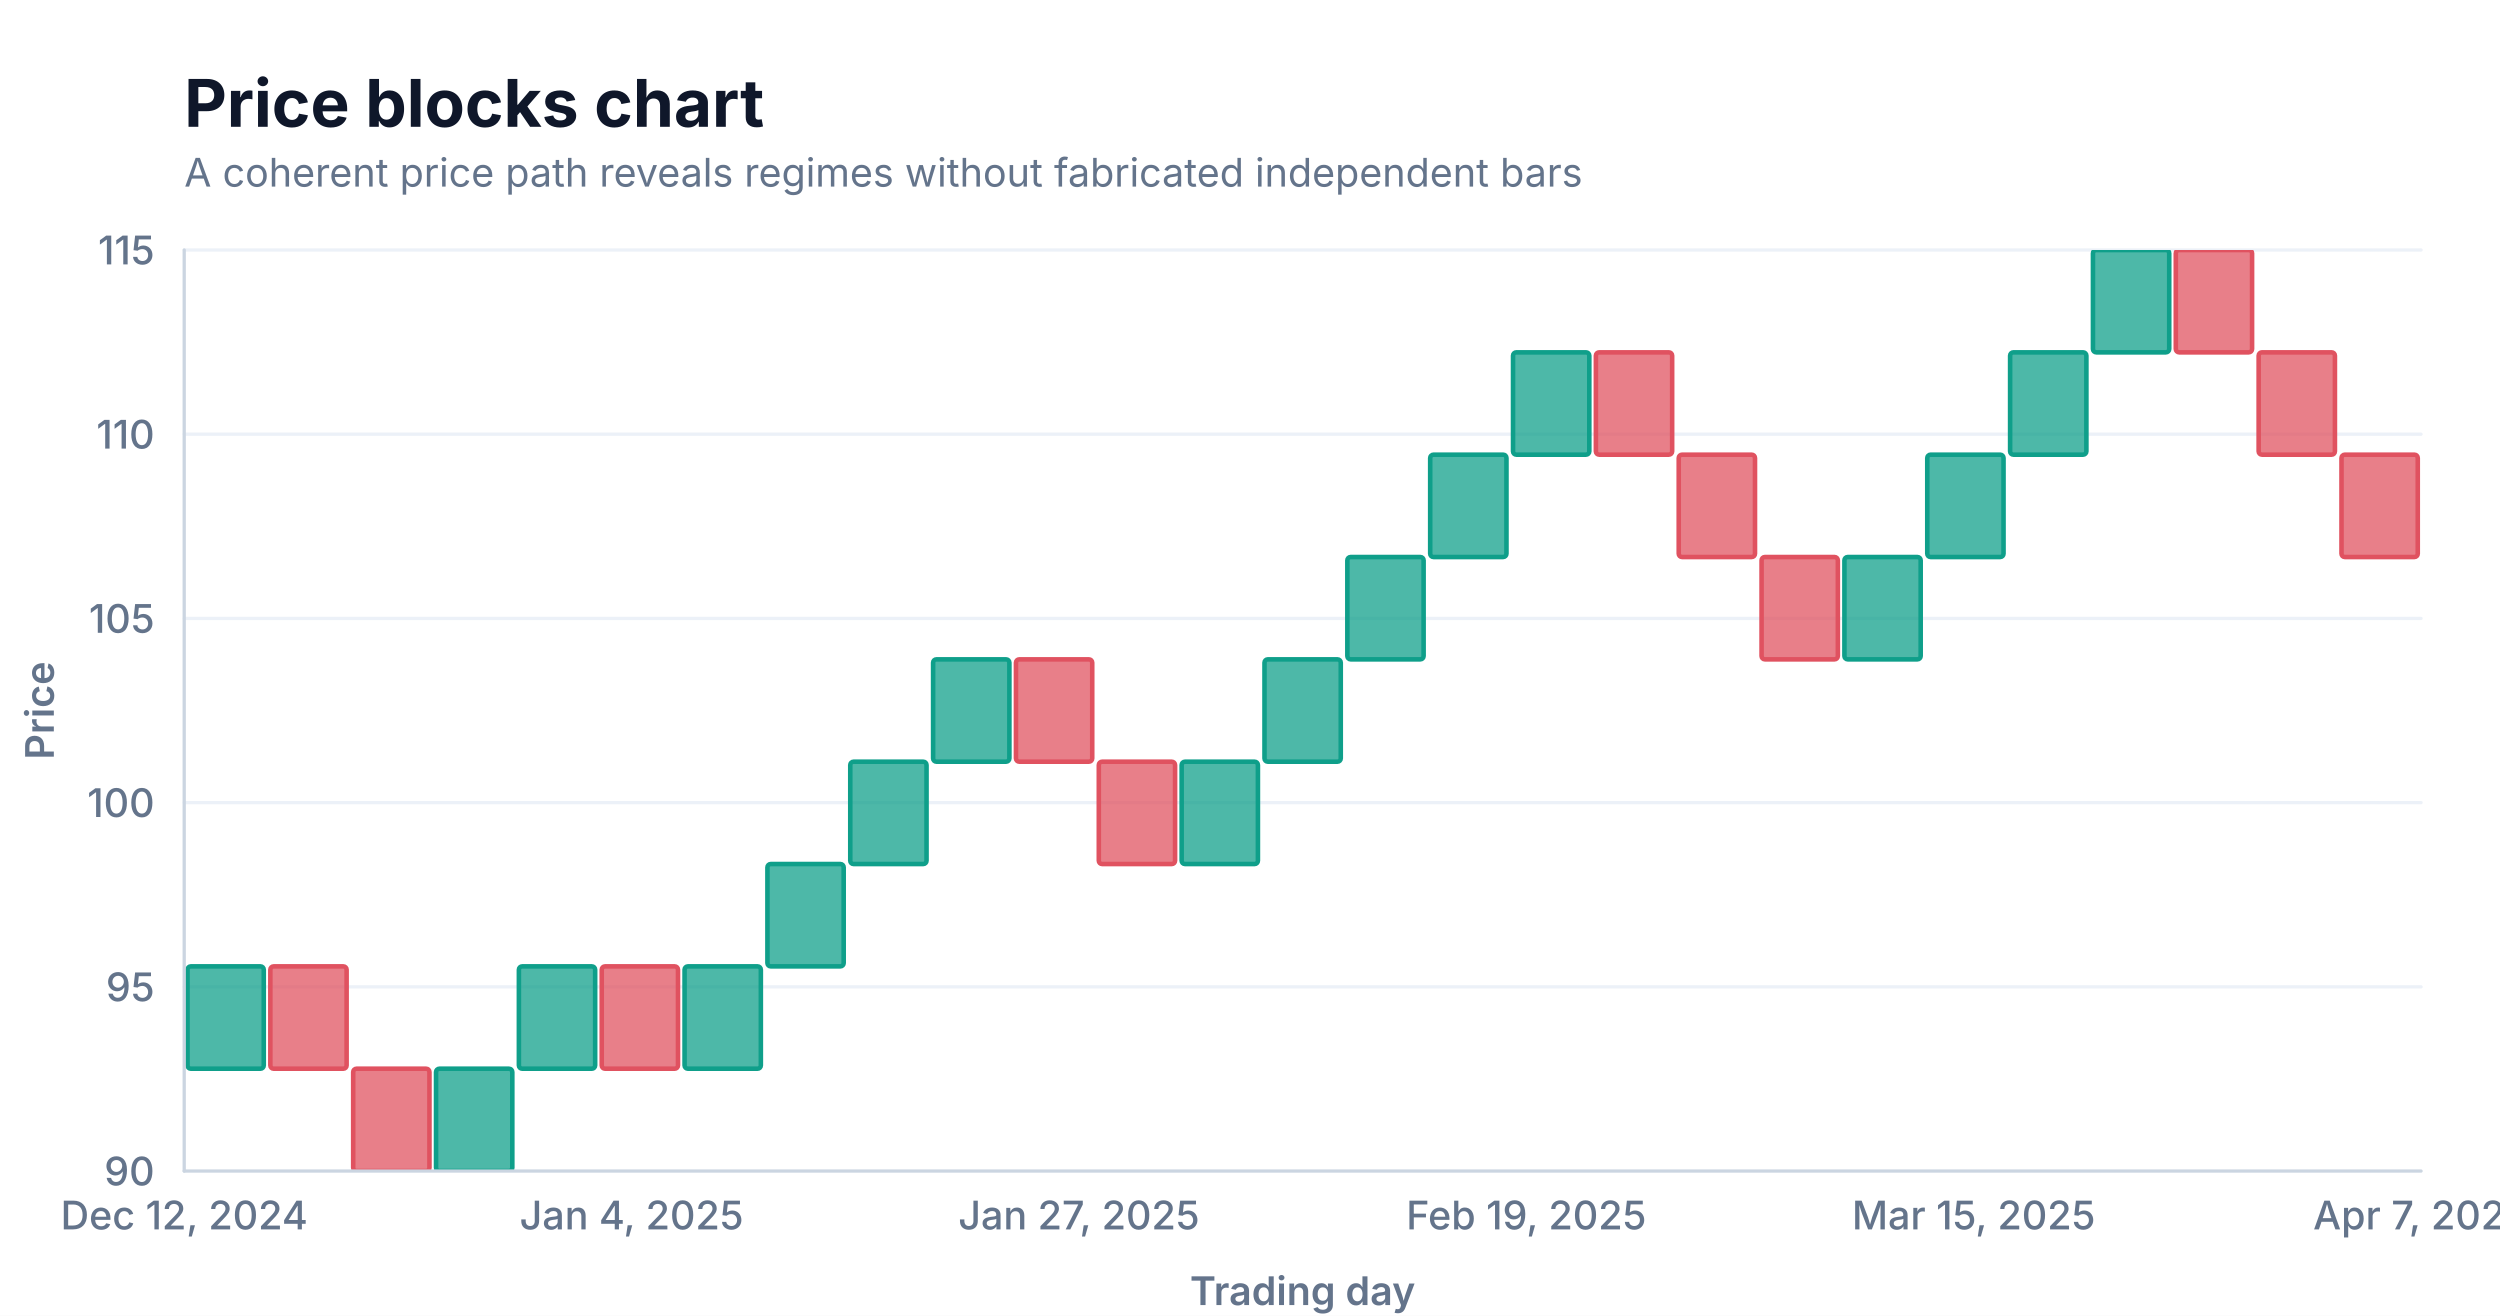
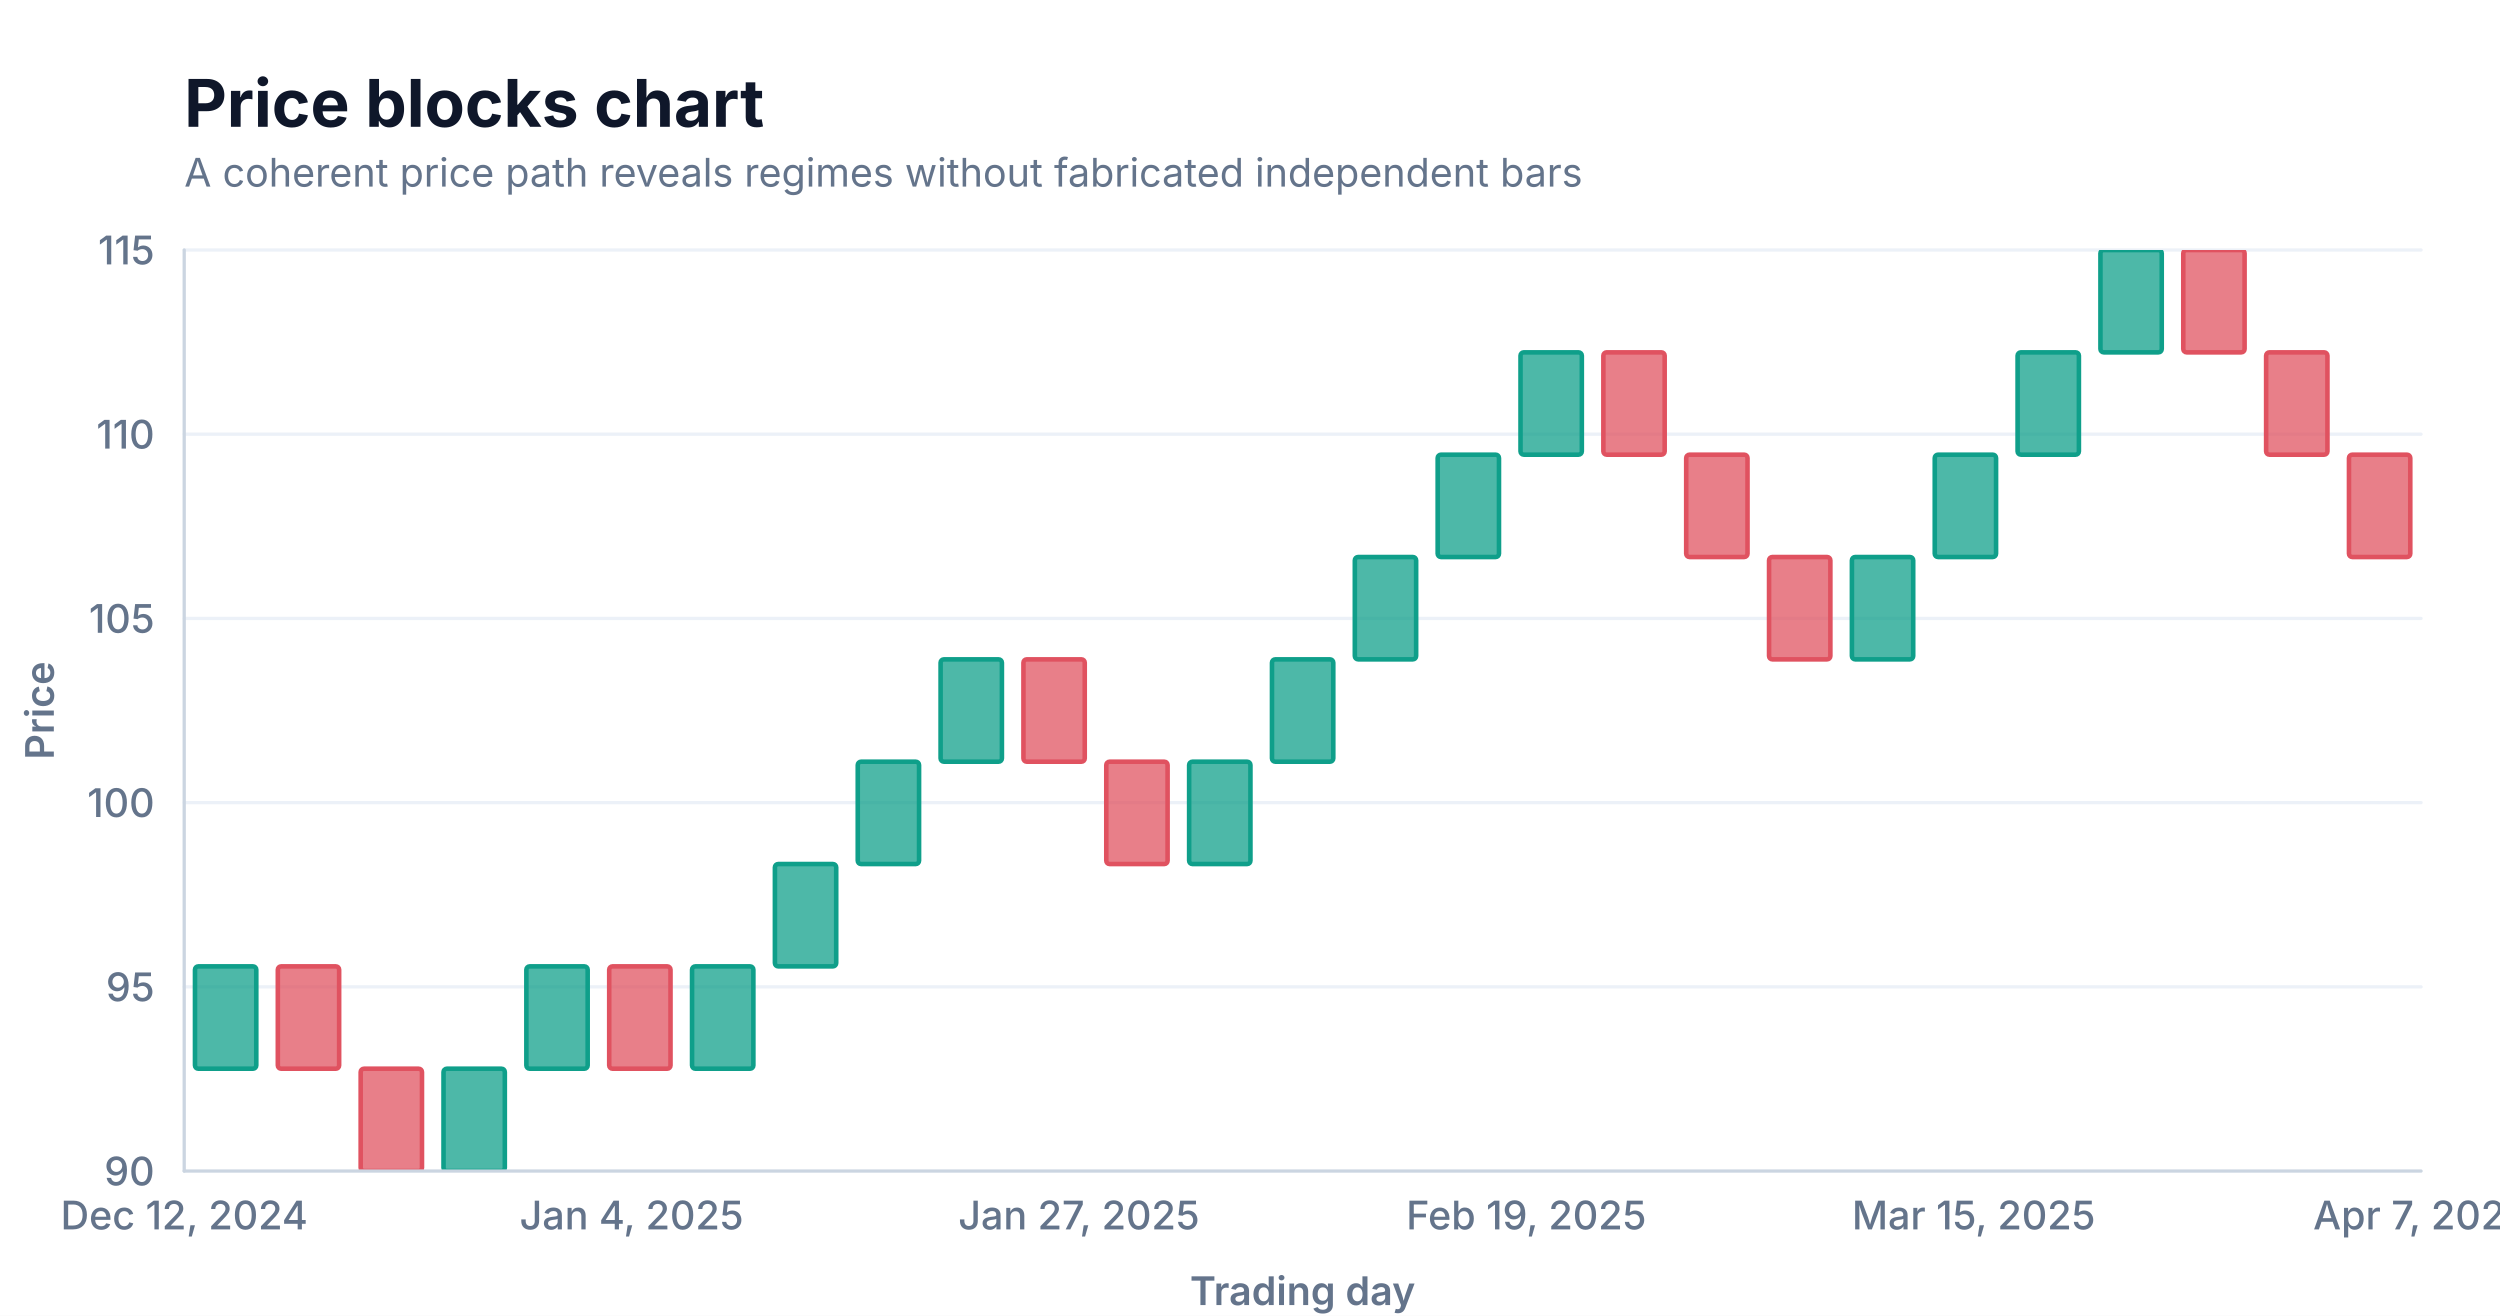
<svg xmlns="http://www.w3.org/2000/svg" width="760" height="400" viewBox="0 0 760 400" role="img" aria-labelledby="title description">
  <defs>
    <clipPath id="clip-1">
      <rect x="56" y="76" width="680" height="280" />
    </clipPath>
  </defs>
  <rect width="100%" height="100%" fill="#ffffff" />
  <g data-scene-node="scene:root">
    <line data-scene-node="axis-y:grid:1" opacity="0.82" x1="56" y1="300" x2="736" y2="300" fill="none" stroke="#e8eef6" stroke-width="1" stroke-linecap="round" />
    <line data-scene-node="axis-y:grid:2" opacity="0.82" x1="56" y1="244" x2="736" y2="244" fill="none" stroke="#e8eef6" stroke-width="1" stroke-linecap="round" />
    <line data-scene-node="axis-y:grid:3" opacity="0.82" x1="56" y1="188" x2="736" y2="188" fill="none" stroke="#e8eef6" stroke-width="1" stroke-linecap="round" />
    <line data-scene-node="axis-y:grid:4" opacity="0.82" x1="56" y1="132" x2="736" y2="132" fill="none" stroke="#e8eef6" stroke-width="1" stroke-linecap="round" />
    <line data-scene-node="axis-y:grid:5" opacity="0.82" x1="56" y1="76" x2="736" y2="76" fill="none" stroke="#e8eef6" stroke-width="1" stroke-linecap="round" />
    <g data-scene-node="layer-0:group" clip-path="url(#clip-1)">
-       <rect data-scene-node="layer-0:renko:0" x="57" y="293.778" width="23.185" height="31.111" rx="1" fill="#0f9f8abd" stroke="#0f9f8a" stroke-width="1.4" />
-       <rect data-scene-node="layer-0:renko:1" x="82.185" y="293.778" width="23.185" height="31.111" rx="1" fill="#e05260bd" stroke="#e05260" stroke-width="1.4" />
-       <rect data-scene-node="layer-0:renko:2" x="107.37" y="324.889" width="23.185" height="31.111" rx="1" fill="#e05260bd" stroke="#e05260" stroke-width="1.4" />
-       <rect data-scene-node="layer-0:renko:3" x="132.556" y="324.889" width="23.185" height="31.111" rx="1" fill="#0f9f8abd" stroke="#0f9f8a" stroke-width="1.4" />
-       <rect data-scene-node="layer-0:renko:4" x="157.741" y="293.778" width="23.185" height="31.111" rx="1" fill="#0f9f8abd" stroke="#0f9f8a" stroke-width="1.4" />
-       <rect data-scene-node="layer-0:renko:5" x="182.926" y="293.778" width="23.185" height="31.111" rx="1" fill="#e05260bd" stroke="#e05260" stroke-width="1.4" />
-       <rect data-scene-node="layer-0:renko:6" x="208.111" y="293.778" width="23.185" height="31.111" rx="1" fill="#0f9f8abd" stroke="#0f9f8a" stroke-width="1.4" />
-       <rect data-scene-node="layer-0:renko:7" x="233.296" y="262.667" width="23.185" height="31.111" rx="1" fill="#0f9f8abd" stroke="#0f9f8a" stroke-width="1.4" />
-       <rect data-scene-node="layer-0:renko:8" x="258.481" y="231.556" width="23.185" height="31.111" rx="1" fill="#0f9f8abd" stroke="#0f9f8a" stroke-width="1.4" />
-       <rect data-scene-node="layer-0:renko:9" x="283.667" y="200.444" width="23.185" height="31.111" rx="1" fill="#0f9f8abd" stroke="#0f9f8a" stroke-width="1.4" />
-       <rect data-scene-node="layer-0:renko:10" x="308.852" y="200.444" width="23.185" height="31.111" rx="1" fill="#e05260bd" stroke="#e05260" stroke-width="1.4" />
-       <rect data-scene-node="layer-0:renko:11" x="334.037" y="231.556" width="23.185" height="31.111" rx="1" fill="#e05260bd" stroke="#e05260" stroke-width="1.4" />
-       <rect data-scene-node="layer-0:renko:12" x="359.222" y="231.556" width="23.185" height="31.111" rx="1" fill="#0f9f8abd" stroke="#0f9f8a" stroke-width="1.4" />
-       <rect data-scene-node="layer-0:renko:13" x="384.407" y="200.444" width="23.185" height="31.111" rx="1" fill="#0f9f8abd" stroke="#0f9f8a" stroke-width="1.4" />
-       <rect data-scene-node="layer-0:renko:14" x="409.593" y="169.333" width="23.185" height="31.111" rx="1" fill="#0f9f8abd" stroke="#0f9f8a" stroke-width="1.4" />
-       <rect data-scene-node="layer-0:renko:15" x="434.778" y="138.222" width="23.185" height="31.111" rx="1" fill="#0f9f8abd" stroke="#0f9f8a" stroke-width="1.4" />
-       <rect data-scene-node="layer-0:renko:16" x="459.963" y="107.111" width="23.185" height="31.111" rx="1" fill="#0f9f8abd" stroke="#0f9f8a" stroke-width="1.4" />
-       <rect data-scene-node="layer-0:renko:17" x="485.148" y="107.111" width="23.185" height="31.111" rx="1" fill="#e05260bd" stroke="#e05260" stroke-width="1.4" />
-       <rect data-scene-node="layer-0:renko:18" x="510.333" y="138.222" width="23.185" height="31.111" rx="1" fill="#e05260bd" stroke="#e05260" stroke-width="1.4" />
-       <rect data-scene-node="layer-0:renko:19" x="535.519" y="169.333" width="23.185" height="31.111" rx="1" fill="#e05260bd" stroke="#e05260" stroke-width="1.4" />
-       <rect data-scene-node="layer-0:renko:20" x="560.704" y="169.333" width="23.185" height="31.111" rx="1" fill="#0f9f8abd" stroke="#0f9f8a" stroke-width="1.4" />
-       <rect data-scene-node="layer-0:renko:21" x="585.889" y="138.222" width="23.185" height="31.111" rx="1" fill="#0f9f8abd" stroke="#0f9f8a" stroke-width="1.4" />
-       <rect data-scene-node="layer-0:renko:22" x="611.074" y="107.111" width="23.185" height="31.111" rx="1" fill="#0f9f8abd" stroke="#0f9f8a" stroke-width="1.4" />
-       <rect data-scene-node="layer-0:renko:23" x="636.259" y="76" width="23.185" height="31.111" rx="1" fill="#0f9f8abd" stroke="#0f9f8a" stroke-width="1.4" />
-       <rect data-scene-node="layer-0:renko:24" x="661.444" y="76" width="23.185" height="31.111" rx="1" fill="#e05260bd" stroke="#e05260" stroke-width="1.4" />
-       <rect data-scene-node="layer-0:renko:25" x="686.63" y="107.111" width="23.185" height="31.111" rx="1" fill="#e05260bd" stroke="#e05260" stroke-width="1.4" />
-       <rect data-scene-node="layer-0:renko:26" x="711.815" y="138.222" width="23.185" height="31.111" rx="1" fill="#e05260bd" stroke="#e05260" stroke-width="1.4" />
+       <rect data-scene-node="layer-0:renko:0" x="59.274" y="293.778" width="18.637" height="31.111" rx="1" fill="#0f9f8abd" stroke="#0f9f8a" stroke-width="1.4" />
+       <rect data-scene-node="layer-0:renko:1" x="84.459" y="293.778" width="18.637" height="31.111" rx="1" fill="#e05260bd" stroke="#e05260" stroke-width="1.4" />
+       <rect data-scene-node="layer-0:renko:2" x="109.644" y="324.889" width="18.637" height="31.111" rx="1" fill="#e05260bd" stroke="#e05260" stroke-width="1.4" />
+       <rect data-scene-node="layer-0:renko:3" x="134.83" y="324.889" width="18.637" height="31.111" rx="1" fill="#0f9f8abd" stroke="#0f9f8a" stroke-width="1.4" />
+       <rect data-scene-node="layer-0:renko:4" x="160.015" y="293.778" width="18.637" height="31.111" rx="1" fill="#0f9f8abd" stroke="#0f9f8a" stroke-width="1.4" />
+       <rect data-scene-node="layer-0:renko:5" x="185.2" y="293.778" width="18.637" height="31.111" rx="1" fill="#e05260bd" stroke="#e05260" stroke-width="1.4" />
+       <rect data-scene-node="layer-0:renko:6" x="210.385" y="293.778" width="18.637" height="31.111" rx="1" fill="#0f9f8abd" stroke="#0f9f8a" stroke-width="1.4" />
+       <rect data-scene-node="layer-0:renko:7" x="235.57" y="262.667" width="18.637" height="31.111" rx="1" fill="#0f9f8abd" stroke="#0f9f8a" stroke-width="1.4" />
+       <rect data-scene-node="layer-0:renko:8" x="260.756" y="231.556" width="18.637" height="31.111" rx="1" fill="#0f9f8abd" stroke="#0f9f8a" stroke-width="1.4" />
+       <rect data-scene-node="layer-0:renko:9" x="285.941" y="200.444" width="18.637" height="31.111" rx="1" fill="#0f9f8abd" stroke="#0f9f8a" stroke-width="1.4" />
+       <rect data-scene-node="layer-0:renko:10" x="311.126" y="200.444" width="18.637" height="31.111" rx="1" fill="#e05260bd" stroke="#e05260" stroke-width="1.4" />
+       <rect data-scene-node="layer-0:renko:11" x="336.311" y="231.556" width="18.637" height="31.111" rx="1" fill="#e05260bd" stroke="#e05260" stroke-width="1.4" />
+       <rect data-scene-node="layer-0:renko:12" x="361.496" y="231.556" width="18.637" height="31.111" rx="1" fill="#0f9f8abd" stroke="#0f9f8a" stroke-width="1.4" />
+       <rect data-scene-node="layer-0:renko:13" x="386.681" y="200.444" width="18.637" height="31.111" rx="1" fill="#0f9f8abd" stroke="#0f9f8a" stroke-width="1.4" />
+       <rect data-scene-node="layer-0:renko:14" x="411.867" y="169.333" width="18.637" height="31.111" rx="1" fill="#0f9f8abd" stroke="#0f9f8a" stroke-width="1.4" />
+       <rect data-scene-node="layer-0:renko:15" x="437.052" y="138.222" width="18.637" height="31.111" rx="1" fill="#0f9f8abd" stroke="#0f9f8a" stroke-width="1.4" />
+       <rect data-scene-node="layer-0:renko:16" x="462.237" y="107.111" width="18.637" height="31.111" rx="1" fill="#0f9f8abd" stroke="#0f9f8a" stroke-width="1.4" />
+       <rect data-scene-node="layer-0:renko:17" x="487.422" y="107.111" width="18.637" height="31.111" rx="1" fill="#e05260bd" stroke="#e05260" stroke-width="1.4" />
+       <rect data-scene-node="layer-0:renko:18" x="512.607" y="138.222" width="18.637" height="31.111" rx="1" fill="#e05260bd" stroke="#e05260" stroke-width="1.4" />
+       <rect data-scene-node="layer-0:renko:19" x="537.793" y="169.333" width="18.637" height="31.111" rx="1" fill="#e05260bd" stroke="#e05260" stroke-width="1.4" />
+       <rect data-scene-node="layer-0:renko:20" x="562.978" y="169.333" width="18.637" height="31.111" rx="1" fill="#0f9f8abd" stroke="#0f9f8a" stroke-width="1.4" />
+       <rect data-scene-node="layer-0:renko:21" x="588.163" y="138.222" width="18.637" height="31.111" rx="1" fill="#0f9f8abd" stroke="#0f9f8a" stroke-width="1.4" />
+       <rect data-scene-node="layer-0:renko:22" x="613.348" y="107.111" width="18.637" height="31.111" rx="1" fill="#0f9f8abd" stroke="#0f9f8a" stroke-width="1.4" />
+       <rect data-scene-node="layer-0:renko:23" x="638.533" y="76" width="18.637" height="31.111" rx="1" fill="#0f9f8abd" stroke="#0f9f8a" stroke-width="1.4" />
+       <rect data-scene-node="layer-0:renko:24" x="663.719" y="76" width="18.637" height="31.111" rx="1" fill="#e05260bd" stroke="#e05260" stroke-width="1.4" />
+       <rect data-scene-node="layer-0:renko:25" x="688.904" y="107.111" width="18.637" height="31.111" rx="1" fill="#e05260bd" stroke="#e05260" stroke-width="1.4" />
+       <rect data-scene-node="layer-0:renko:26" x="714.089" y="138.222" width="18.637" height="31.111" rx="1" fill="#e05260bd" stroke="#e05260" stroke-width="1.4" />
    </g>
    <line data-scene-node="axis-x:line" x1="56" y1="356" x2="736" y2="356" fill="none" stroke="#cbd5e1" stroke-width="1" stroke-linecap="round" />
    <line data-scene-node="axis-y:line" x1="56" y1="76" x2="56" y2="356" fill="none" stroke="#cbd5e1" stroke-width="1" stroke-linecap="round" />
    <text data-scene-node="axis-x:label:0" x="56" y="365" fill="#64748b" font-family="Inter, ui-sans-serif, system-ui, -apple-system, BlinkMacSystemFont, &quot;Segoe UI&quot;, sans-serif" font-size="12" font-weight="500" text-anchor="middle" dominant-baseline="text-before-edge">Dec 12, 2024</text>
    <text data-scene-node="axis-x:label:1" x="192" y="365" fill="#64748b" font-family="Inter, ui-sans-serif, system-ui, -apple-system, BlinkMacSystemFont, &quot;Segoe UI&quot;, sans-serif" font-size="12" font-weight="500" text-anchor="middle" dominant-baseline="text-before-edge">Jan 4, 2025</text>
    <text data-scene-node="axis-x:label:2" x="328" y="365" fill="#64748b" font-family="Inter, ui-sans-serif, system-ui, -apple-system, BlinkMacSystemFont, &quot;Segoe UI&quot;, sans-serif" font-size="12" font-weight="500" text-anchor="middle" dominant-baseline="text-before-edge">Jan 27, 2025</text>
    <text data-scene-node="axis-x:label:3" x="464" y="365" fill="#64748b" font-family="Inter, ui-sans-serif, system-ui, -apple-system, BlinkMacSystemFont, &quot;Segoe UI&quot;, sans-serif" font-size="12" font-weight="500" text-anchor="middle" dominant-baseline="text-before-edge">Feb 19, 2025</text>
    <text data-scene-node="axis-x:label:4" x="600" y="365" fill="#64748b" font-family="Inter, ui-sans-serif, system-ui, -apple-system, BlinkMacSystemFont, &quot;Segoe UI&quot;, sans-serif" font-size="12" font-weight="500" text-anchor="middle" dominant-baseline="text-before-edge">Mar 15, 2025</text>
    <text data-scene-node="axis-x:label:5" x="736" y="365" fill="#64748b" font-family="Inter, ui-sans-serif, system-ui, -apple-system, BlinkMacSystemFont, &quot;Segoe UI&quot;, sans-serif" font-size="12" font-weight="500" text-anchor="middle" dominant-baseline="text-before-edge">Apr 7, 2025</text>
    <text data-scene-node="axis-x:title" x="396" y="388" fill="#64748b" font-family="Inter, ui-sans-serif, system-ui, -apple-system, BlinkMacSystemFont, &quot;Segoe UI&quot;, sans-serif" font-size="12" font-weight="600" text-anchor="middle" dominant-baseline="text-before-edge">Trading day</text>
    <text data-scene-node="axis-y:label:0" x="47" y="356" fill="#64748b" font-family="Inter, ui-sans-serif, system-ui, -apple-system, BlinkMacSystemFont, &quot;Segoe UI&quot;, sans-serif" font-size="12" font-weight="500" text-anchor="end" dominant-baseline="central">90</text>
    <text data-scene-node="axis-y:label:1" x="47" y="300" fill="#64748b" font-family="Inter, ui-sans-serif, system-ui, -apple-system, BlinkMacSystemFont, &quot;Segoe UI&quot;, sans-serif" font-size="12" font-weight="500" text-anchor="end" dominant-baseline="central">95</text>
    <text data-scene-node="axis-y:label:2" x="47" y="244" fill="#64748b" font-family="Inter, ui-sans-serif, system-ui, -apple-system, BlinkMacSystemFont, &quot;Segoe UI&quot;, sans-serif" font-size="12" font-weight="500" text-anchor="end" dominant-baseline="central">100</text>
    <text data-scene-node="axis-y:label:3" x="47" y="188" fill="#64748b" font-family="Inter, ui-sans-serif, system-ui, -apple-system, BlinkMacSystemFont, &quot;Segoe UI&quot;, sans-serif" font-size="12" font-weight="500" text-anchor="end" dominant-baseline="central">105</text>
    <text data-scene-node="axis-y:label:4" x="47" y="132" fill="#64748b" font-family="Inter, ui-sans-serif, system-ui, -apple-system, BlinkMacSystemFont, &quot;Segoe UI&quot;, sans-serif" font-size="12" font-weight="500" text-anchor="end" dominant-baseline="central">110</text>
    <text data-scene-node="axis-y:label:5" x="47" y="76" fill="#64748b" font-family="Inter, ui-sans-serif, system-ui, -apple-system, BlinkMacSystemFont, &quot;Segoe UI&quot;, sans-serif" font-size="12" font-weight="500" text-anchor="end" dominant-baseline="central">115</text>
    <text data-scene-node="axis-y:title" x="12" y="216" fill="#64748b" font-family="Inter, ui-sans-serif, system-ui, -apple-system, BlinkMacSystemFont, &quot;Segoe UI&quot;, sans-serif" font-size="12" font-weight="600" text-anchor="middle" dominant-baseline="central" transform="rotate(-90 12 216)">Price</text>
    <text data-scene-node="chart:title" x="56" y="24" fill="#0f172a" font-family="Inter, ui-sans-serif, system-ui, -apple-system, BlinkMacSystemFont, &quot;Segoe UI&quot;, sans-serif" font-size="20" font-weight="700" text-anchor="start" dominant-baseline="text-before-edge">Price blocks chart</text>
    <text data-scene-node="chart:subtitle" x="56" y="48" fill="#64748b" font-family="Inter, ui-sans-serif, system-ui, -apple-system, BlinkMacSystemFont, &quot;Segoe UI&quot;, sans-serif" font-size="12" font-weight="400" text-anchor="start" dominant-baseline="text-before-edge">A coherent price path reveals regimes without fabricated independent bars</text>
  </g>
</svg>
